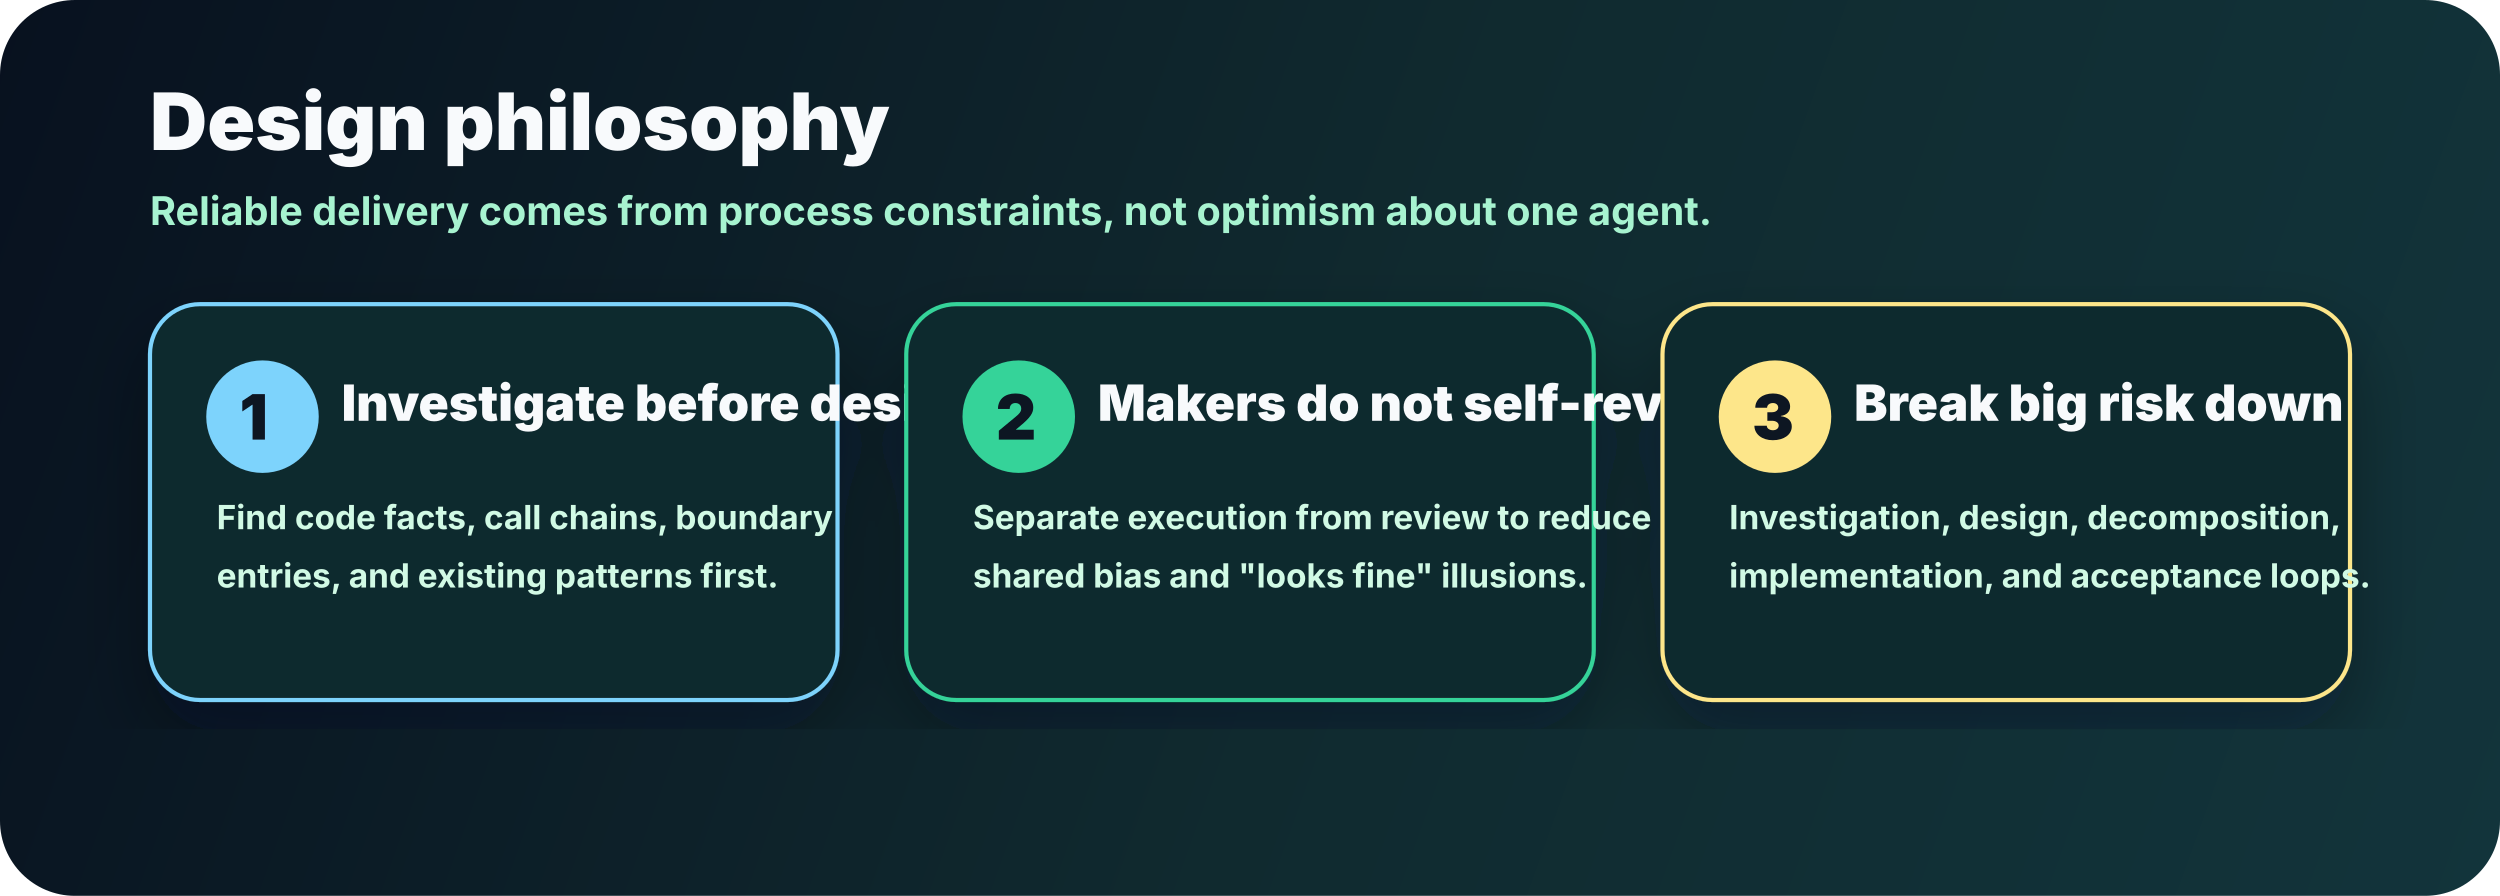
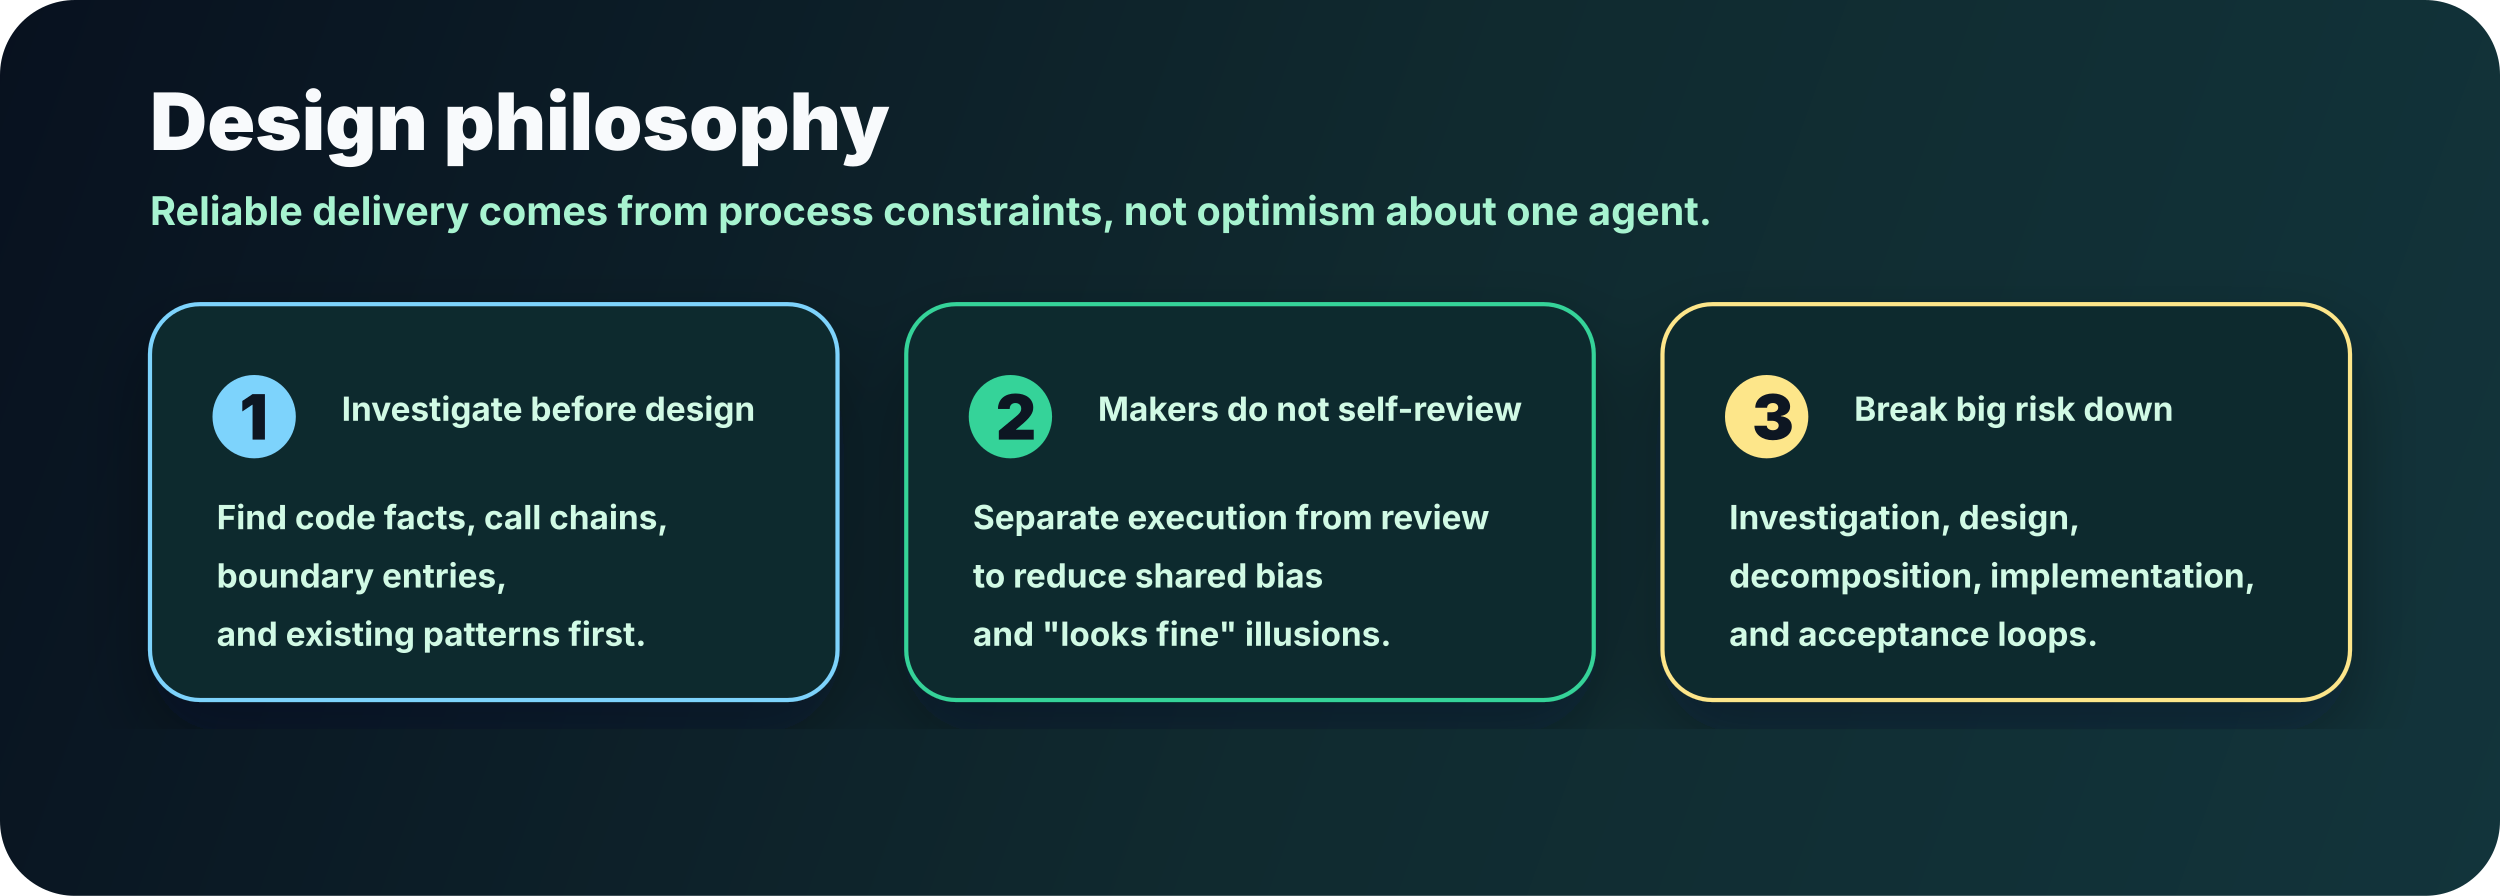
<svg xmlns="http://www.w3.org/2000/svg" width="1200" height="430" viewBox="0 0 1200 430" fill="none" role="img" aria-labelledby="title desc">
  <defs>
    <linearGradient id="bg" x1="0" y1="0" x2="1200" y2="430" gradientUnits="userSpaceOnUse">
      <stop stop-color="#08111F" />
      <stop offset="0.54" stop-color="#102A2F" />
      <stop offset="1" stop-color="#12343B" />
    </linearGradient>
    <filter id="shadow" x="40" y="112" width="1120" height="238" filterUnits="userSpaceOnUse" color-interpolation-filters="sRGB">
      <feDropShadow dx="0" dy="16" stdDeviation="18" flood-color="#020617" flood-opacity="0.34" />
    </filter>
    <style>
      .title { font: 900 38px Inter, "PingFang SC", "Microsoft YaHei", sans-serif; fill: #F8FAFC; letter-spacing: 0; }
      .sub { font: 700 19px Inter, "PingFang SC", "Microsoft YaHei", sans-serif; fill: #A7F3D0; letter-spacing: 0; }
      .head { font: 900 24px Inter, "PingFang SC", "Microsoft YaHei", sans-serif; fill: #F8FAFC; letter-spacing: 0; }
      .body { font: 700 16px Inter, "PingFang SC", "Microsoft YaHei", sans-serif; fill: #D1FAE5; letter-spacing: 0; }
      .mark { font: 900 30px Inter, "PingFang SC", "Microsoft YaHei", sans-serif; fill: #0B1220; }
    </style>
  </defs>
  <rect width="1200" height="430" rx="36" fill="url(#bg)" />
  <text x="72" y="72" class="title">Design philosophy</text>
  <text x="72" y="108" class="sub">Reliable delivery comes from process constraints, not optimism about one agent.</text>
  <g filter="url(#shadow)">
    <g transform="translate(72 146)">
      <rect width="330" height="190" rx="24" fill="#102A2F" stroke="#7DD3FC" stroke-width="2" />
-       <circle cx="54" cy="54" r="27" fill="#7DD3FC" />
+       <circle cx="50" cy="54" r="20" fill="#7DD3FC" />
      <text x="43" y="65" class="mark">1</text>
-       <text x="92" y="56" class="head">Investigate before design</text>
-       <text x="32" y="108" class="body">Find code facts, call chains, boundary</text>
-       <text x="32" y="136" class="body">entries, and existing patterns first.</text>
+       <text x="92" y="56" class="body">Investigate before design</text>
+       <text x="32" y="108" class="body">Find code facts, call chains, </text>
+       <text x="32" y="136" class="body">boundary entries, </text>
+       <text x="32" y="164" class="body">and existing patterns first.</text>
    </g>
    <g transform="translate(435 146)">
      <rect width="330" height="190" rx="24" fill="#102A2F" stroke="#34D399" stroke-width="2" />
-       <circle cx="54" cy="54" r="27" fill="#34D399" />
+       <circle cx="50" cy="54" r="20" fill="#34D399" />
      <text x="43" y="65" class="mark">2</text>
-       <text x="92" y="56" class="head">Makers do not self-review</text>
-       <text x="32" y="108" class="body">Separate execution from review to reduce</text>
-       <text x="32" y="136" class="body">shared bias and "looks fine" illusions.</text>
+       <text x="92" y="56" class="body">Makers do not self-review</text>
+       <text x="32" y="108" class="body">Separate execution from review</text>
+       <text x="32" y="136" class="body">to reduce shared bias</text>
+       <text x="32" y="164" class="body">and "looks fine" illusions.</text>
    </g>
    <g transform="translate(798 146)">
      <rect width="330" height="190" rx="24" fill="#102A2F" stroke="#FDE68A" stroke-width="2" />
-       <circle cx="54" cy="54" r="27" fill="#FDE68A" />
+       <circle cx="50" cy="54" r="20" fill="#FDE68A" />
      <text x="43" y="65" class="mark">3</text>
-       <text x="92" y="56" class="head">Break big risk down</text>
-       <text x="32" y="108" class="body">Investigation, design, decomposition,</text>
-       <text x="32" y="136" class="body">implementation, and acceptance loops.</text>
+       <text x="92" y="56" class="body">Break big risk down</text>
+       <text x="32" y="108" class="body">Investigation, design,</text>
+       <text x="32" y="136" class="body">decomposition, implementation,</text>
+       <text x="32" y="164" class="body">and acceptance loops.</text>
    </g>
  </g>
</svg>
